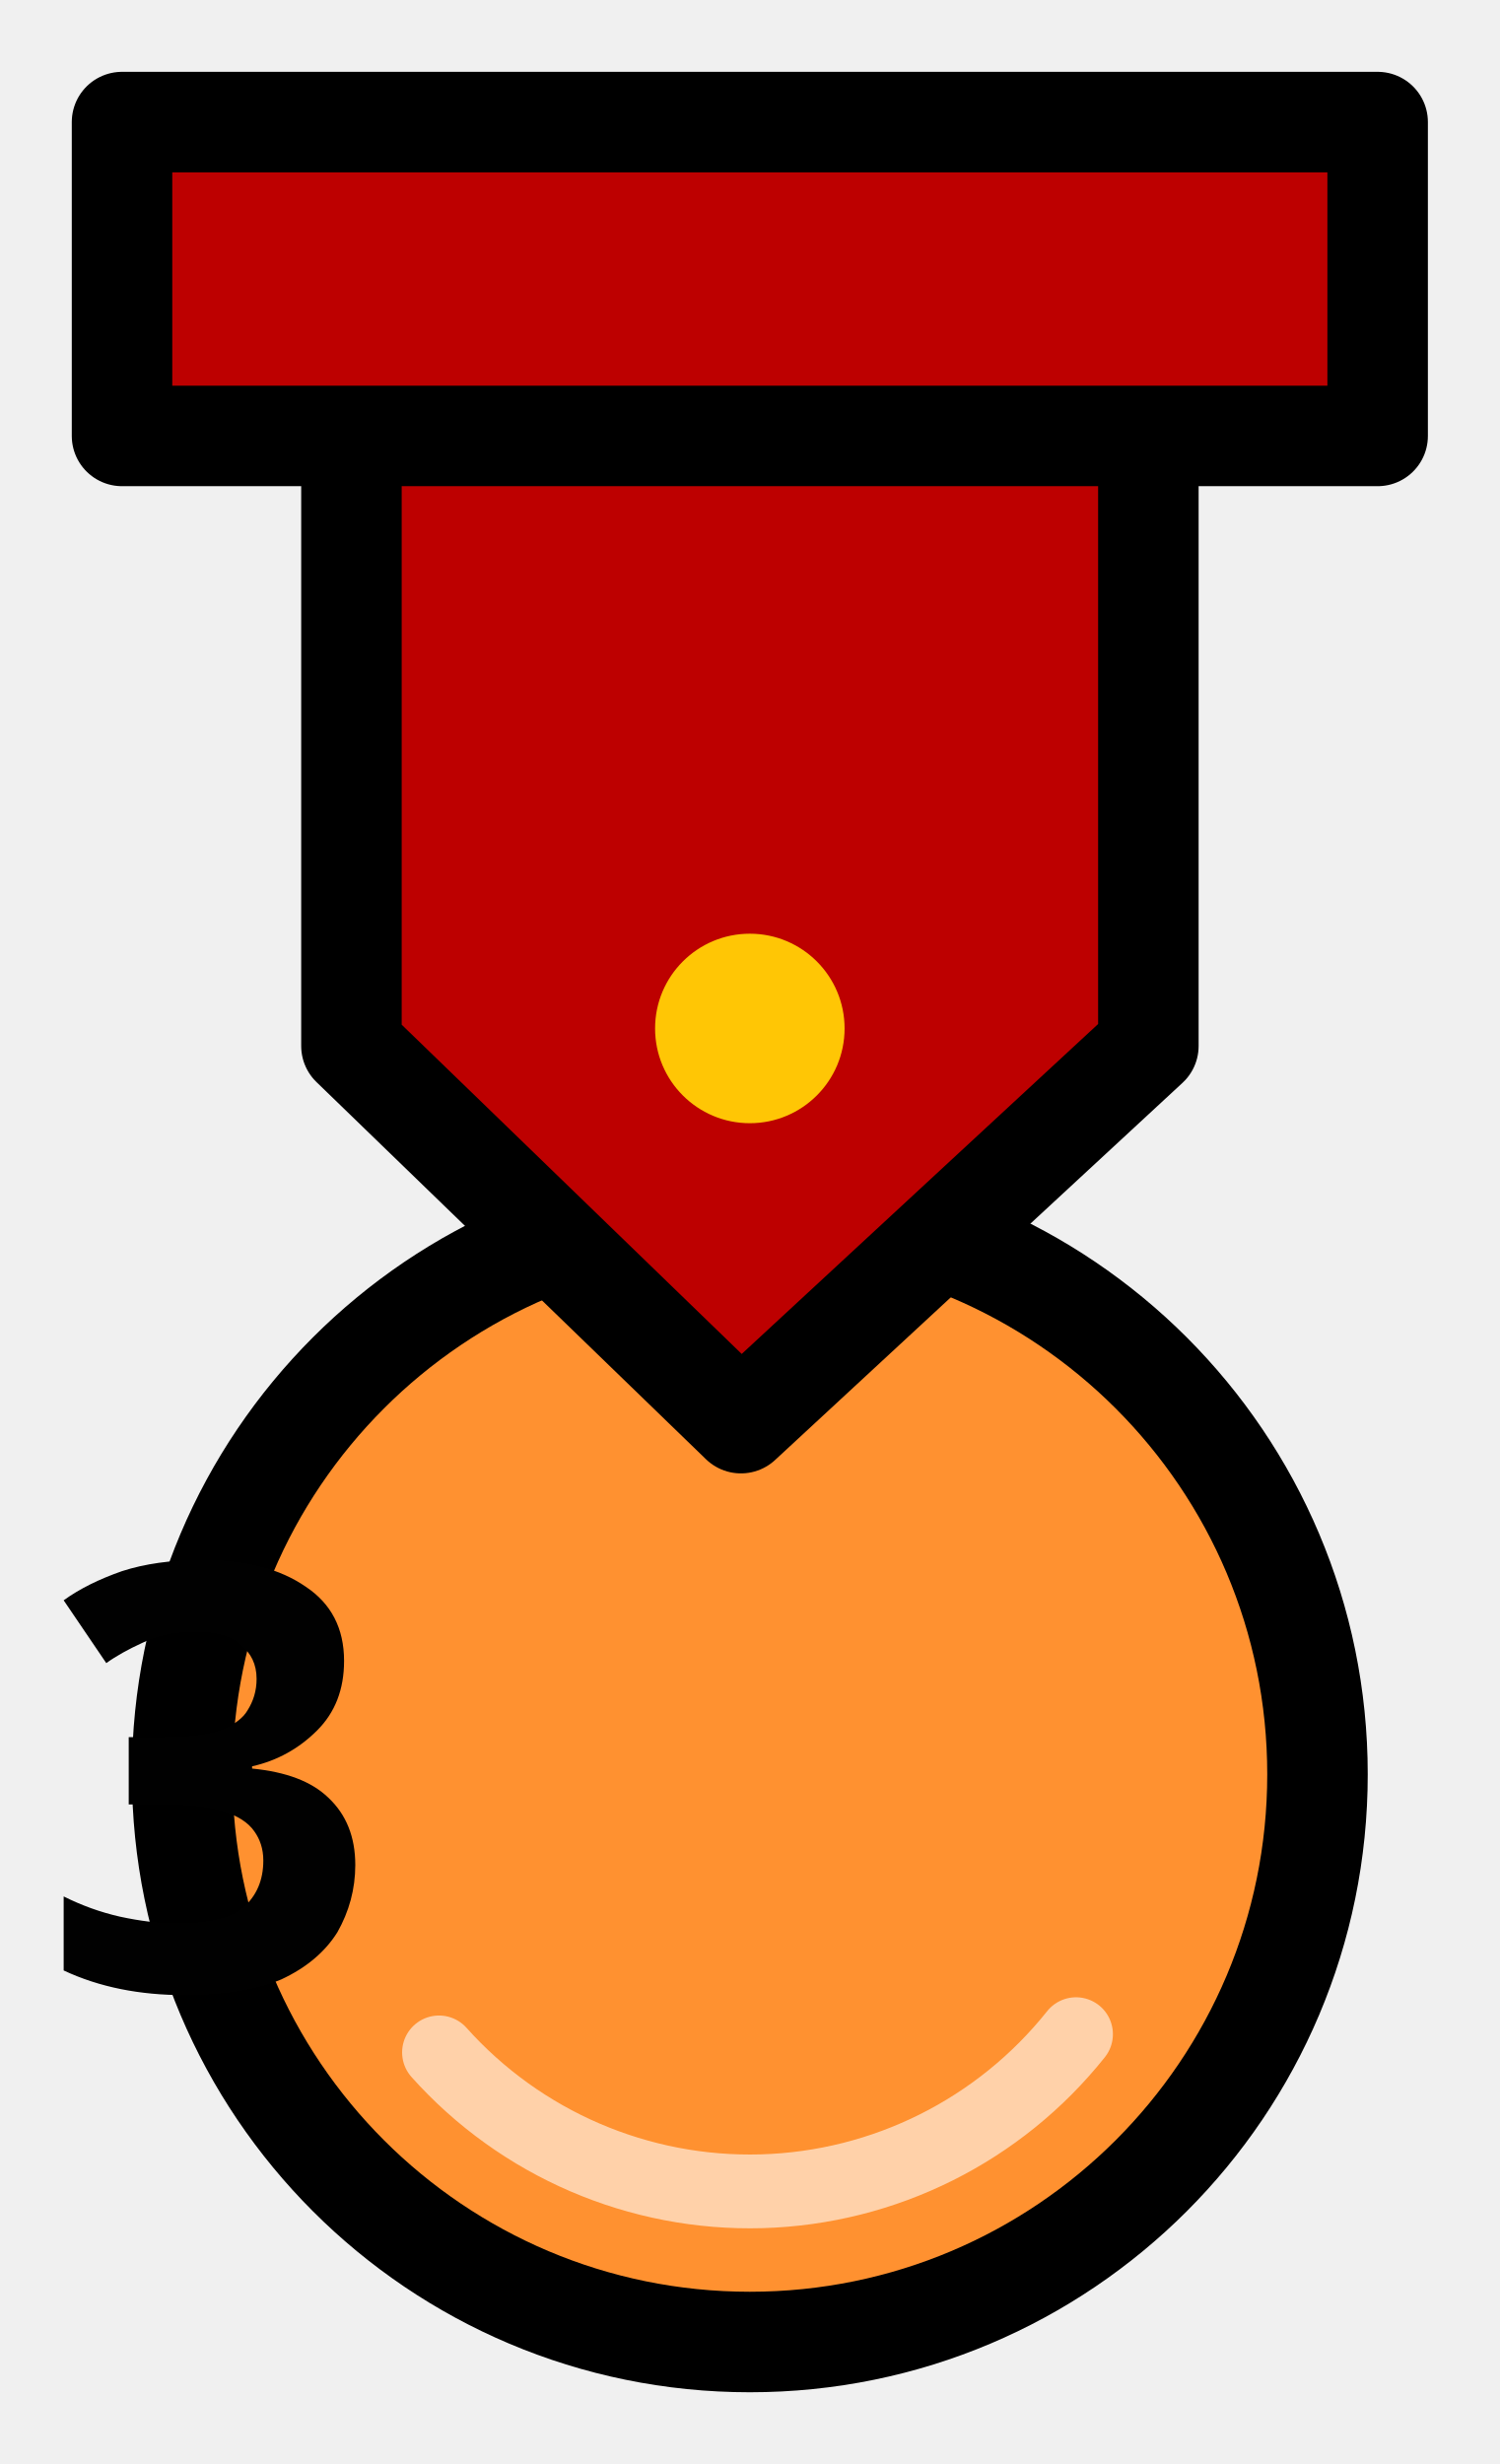
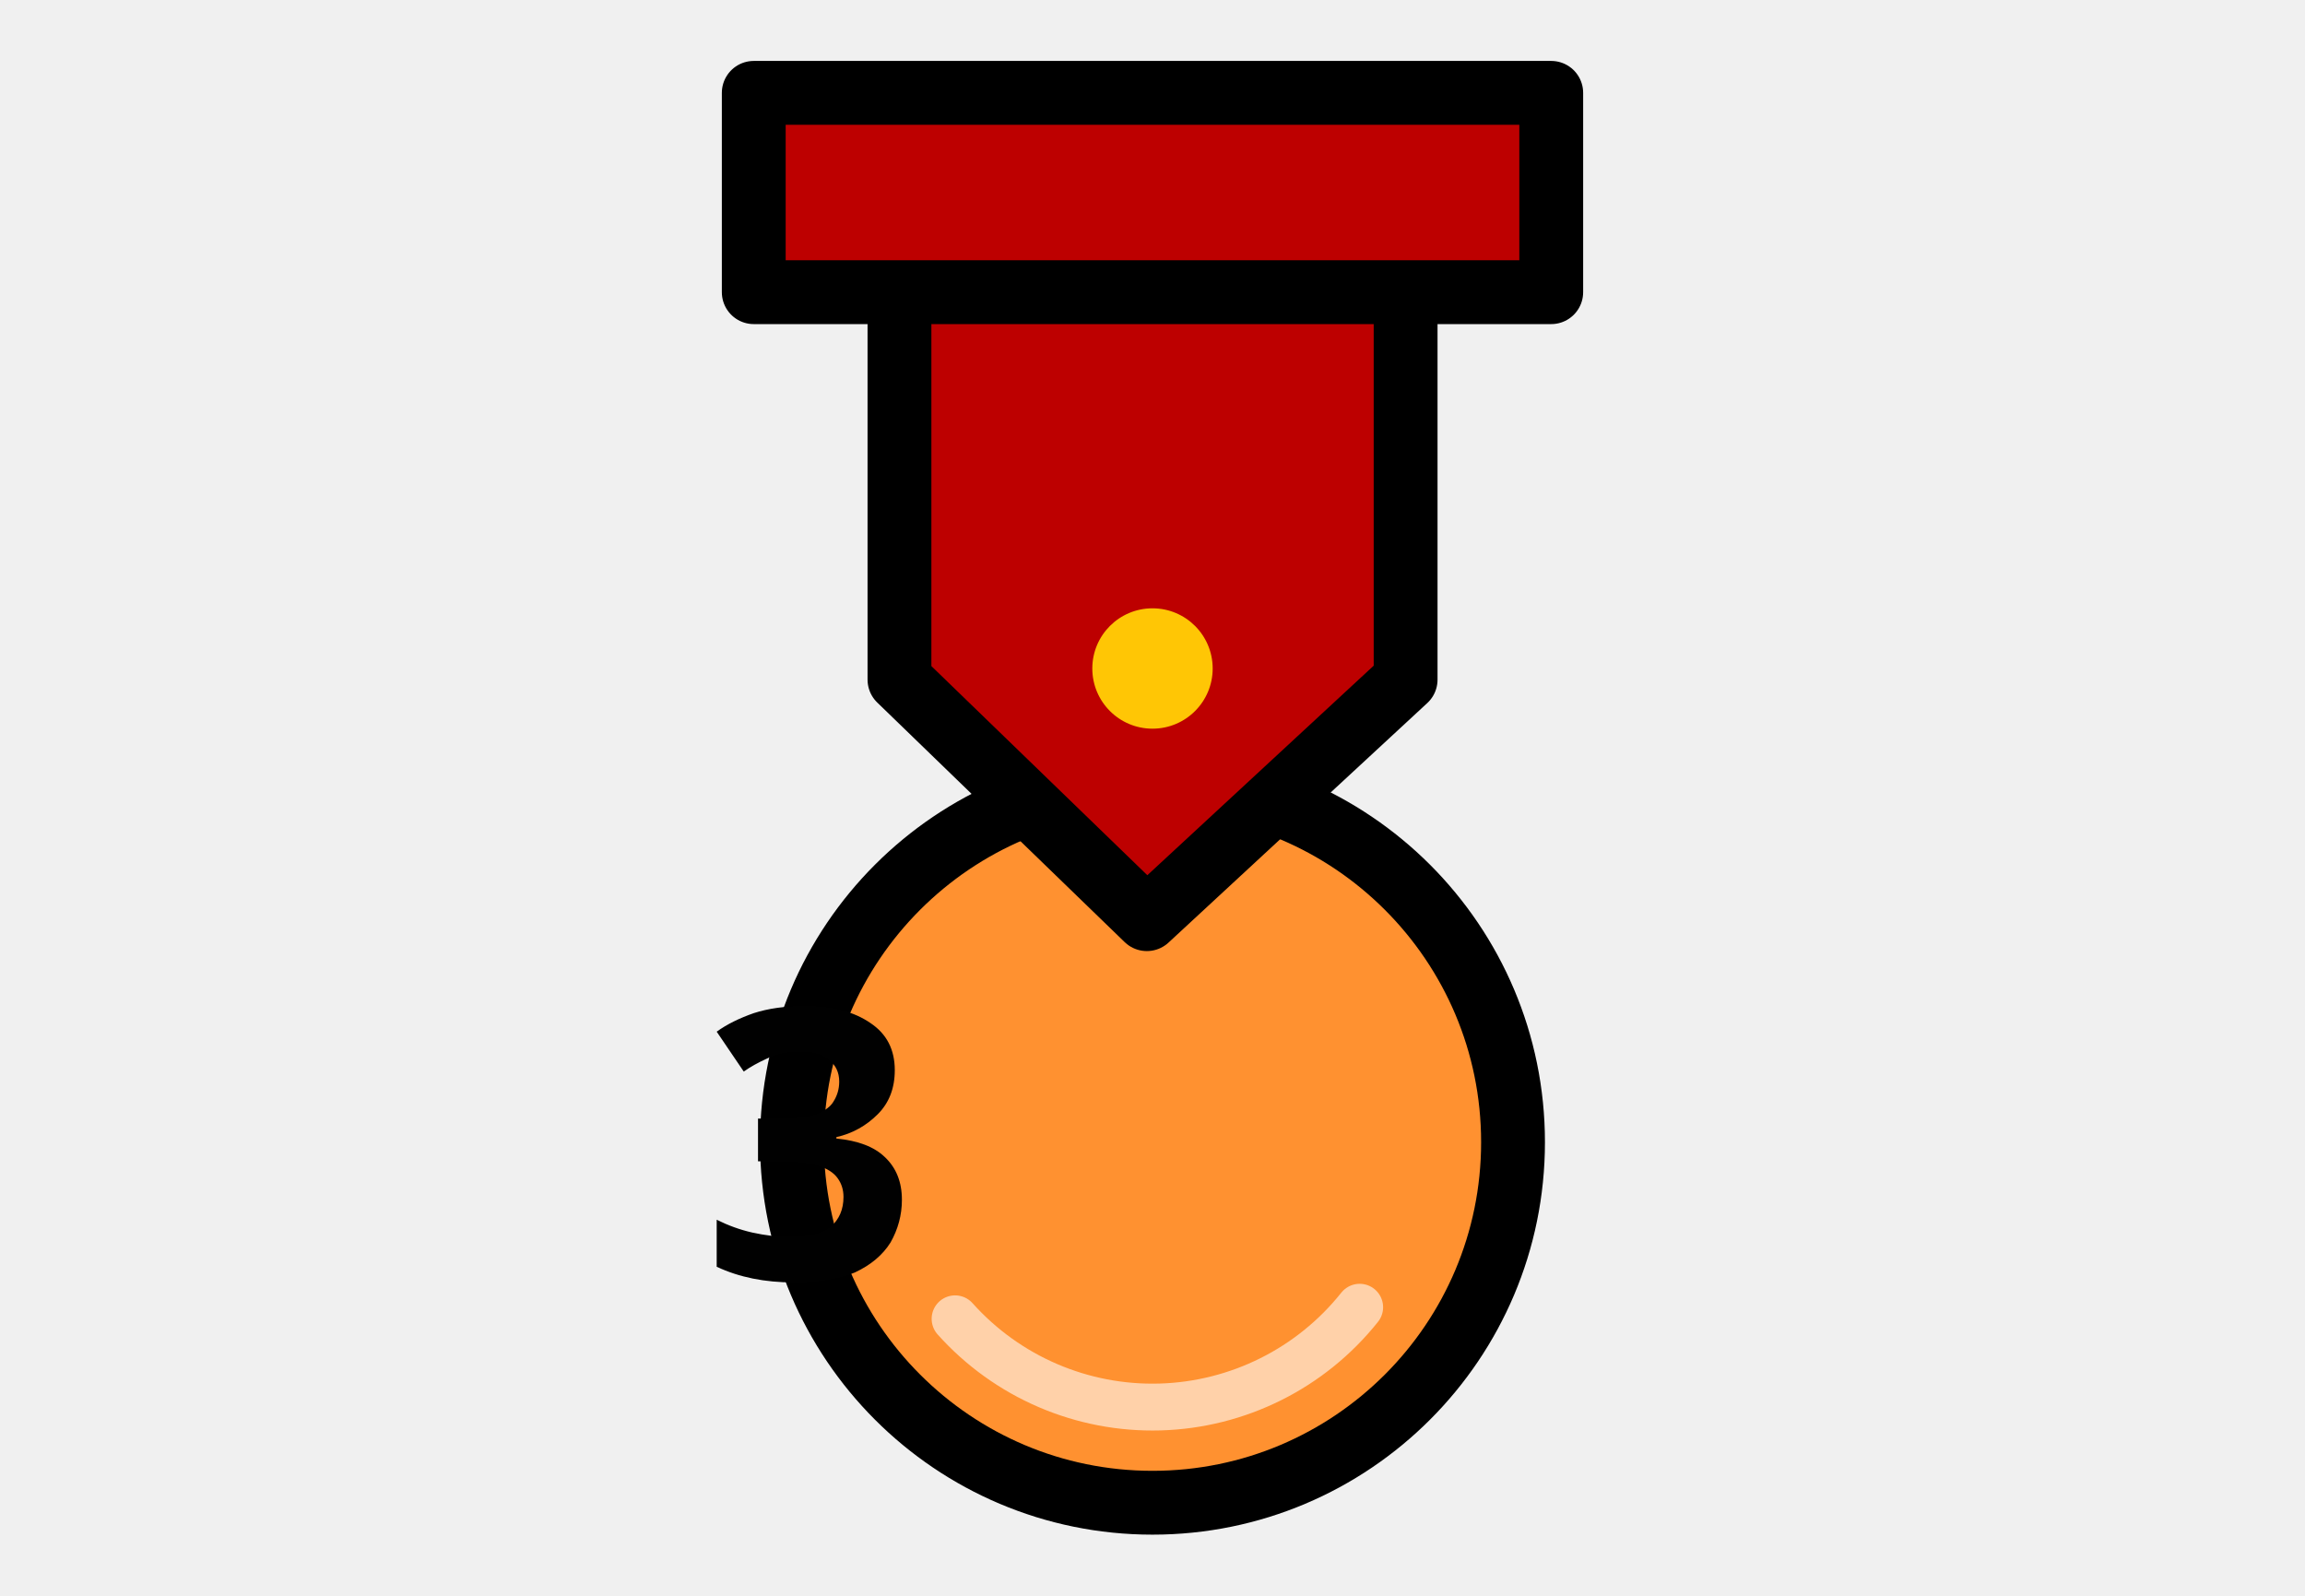
- <svg xmlns="http://www.w3.org/2000/svg" width="10.446mm" height="17.162mm" viewBox="-1 -1 10.446 17.162" version="1.1" id="svg5453">
+ <svg xmlns="http://www.w3.org/2000/svg" width="25.279mm" height="17.498mm" viewBox="-1 -1 25.279 17.498" version="1.1" id="svg5453">
  <defs id="defs5450" />
  <g id="layer1" transform="translate(-82.70106,-137.6466)">
-     <g id="g7818" transform="translate(0.5000081,0.4999189)">
+     <g id="g7818" transform="translate(7.916508,0.6679181)">
      <circle style="fill:#ff9130;fill-opacity:1;stroke:#000000;stroke-width:0.7;stroke-linecap:round;stroke-linejoin:round;stroke-dasharray:none;stroke-opacity:1" id="path4885" cx="86.424" cy="148.505" r="3.954" />
      <text xml:space="preserve" style="font-weight:bold;font-size:4.117px;font-family:sans-serif;-inkscape-font-specification:'sans-serif Bold';text-align:center;text-anchor:middle;fill:#010101;fill-opacity:1;stroke:none;stroke-width:0.908;stroke-linecap:round;stroke-linejoin:round;stroke-dasharray:none;stroke-opacity:1" x="86.414" y="149.995" id="text5767">
        <tspan id="tspan5765" style="fill:#010101;fill-opacity:1;stroke:none;stroke-width:0.908" x="86.414" y="149.995">3</tspan>
      </text>
      <path id="rect5686" style="fill:#bd0000;stroke:#000000;stroke-width:0.7;stroke-linecap:round;stroke-linejoin:round" d="m 83.649,138.958 h 5.551 v 4.474 l -2.838,2.627 -2.713,-2.627 z" />
      <rect style="fill:#bd0000;fill-opacity:1;stroke:#000000;stroke-width:0.7;stroke-linecap:round;stroke-linejoin:round;stroke-dasharray:none;stroke-opacity:1" id="rect5563" width="8.746" height="2.186" x="82.051" y="136.997" />
      <circle style="fill:#ffc605;fill-opacity:1;stroke:none;stroke-width:0.847;stroke-linecap:round;stroke-linejoin:round;stroke-dasharray:none;stroke-opacity:1" id="circle5989" cx="86.424" cy="143.31" r="0.66" />
-       <path style="fill:none;fill-opacity:1;stroke:#ffffff;stroke-width:0.514;stroke-linecap:round;stroke-linejoin:round;stroke-dasharray:none;stroke-opacity:1;opacity:0.584" id="circle6289" d="m 88.696,150.315 a 2.905,2.905 0 0 1 -2.189,1.094 2.905,2.905 0 0 1 -2.248,-0.967" />
+       <path style="opacity:0.584;fill:none;fill-opacity:1;stroke:#ffffff;stroke-width:0.514;stroke-linecap:round;stroke-linejoin:round;stroke-dasharray:none;stroke-opacity:1" id="circle6289" d="m 88.696,150.315 a 2.905,2.905 0 0 1 -2.189,1.094 2.905,2.905 0 0 1 -2.248,-0.967" />
    </g>
  </g>
</svg>
